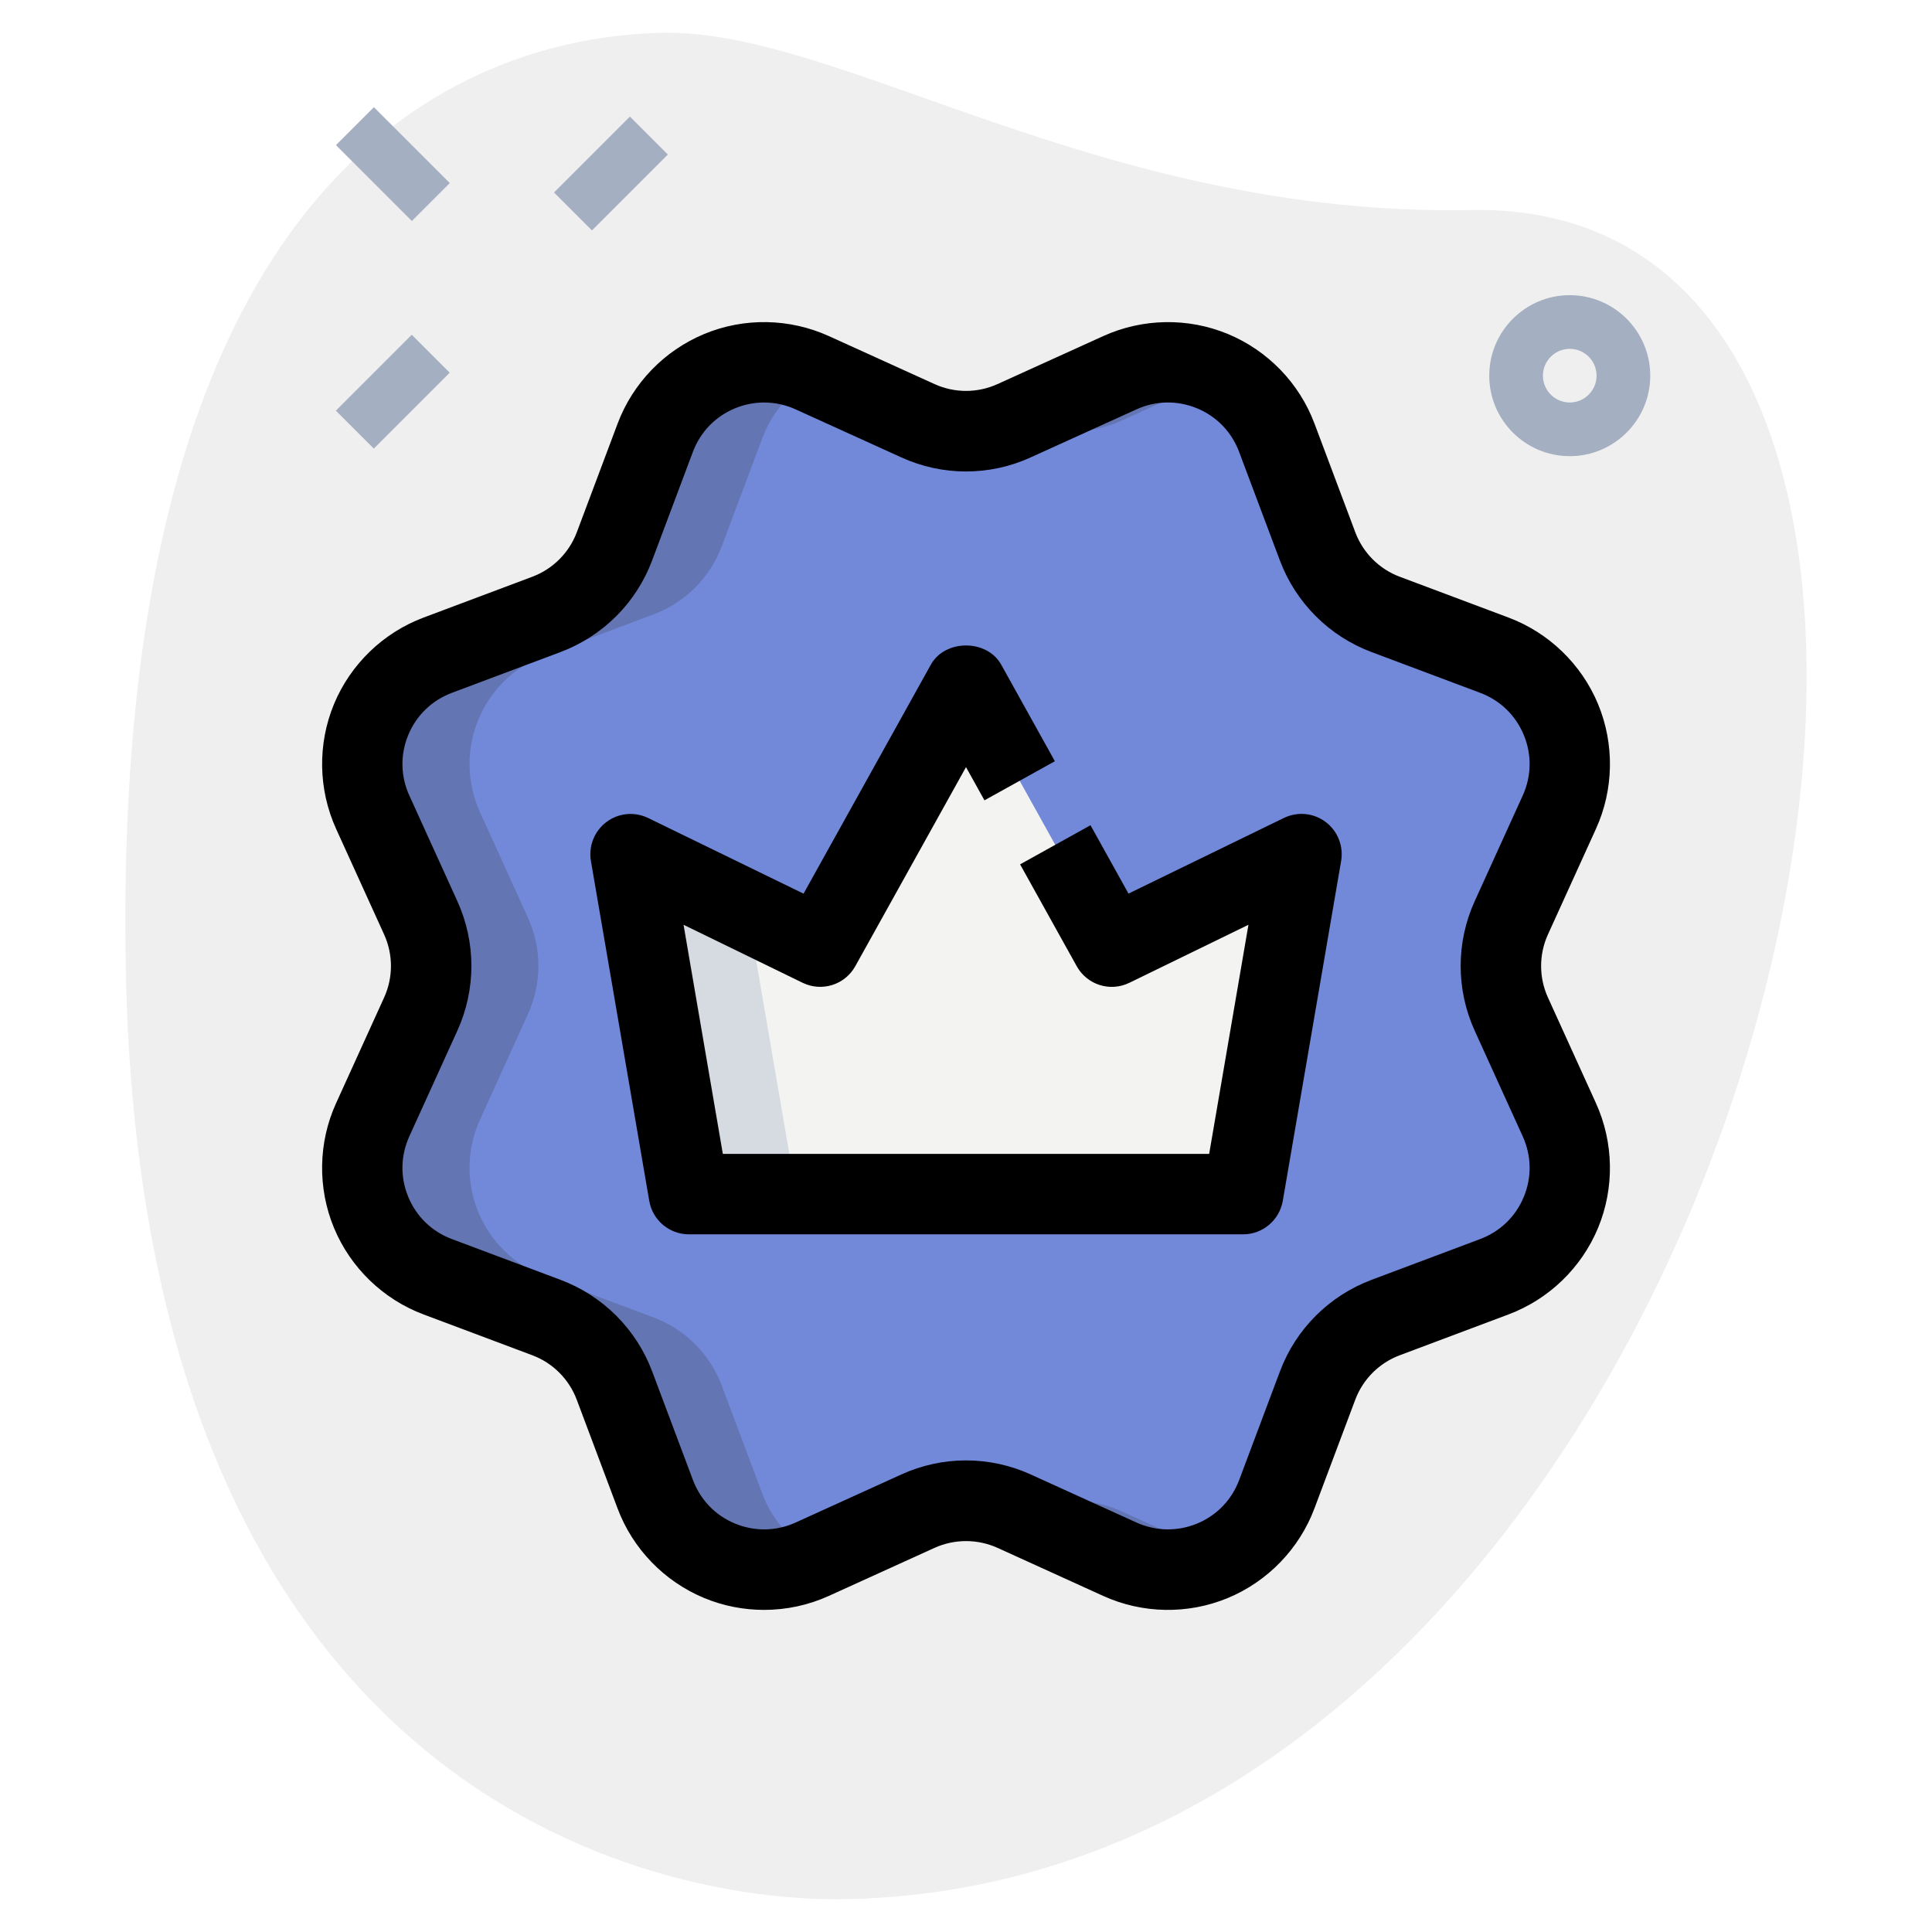
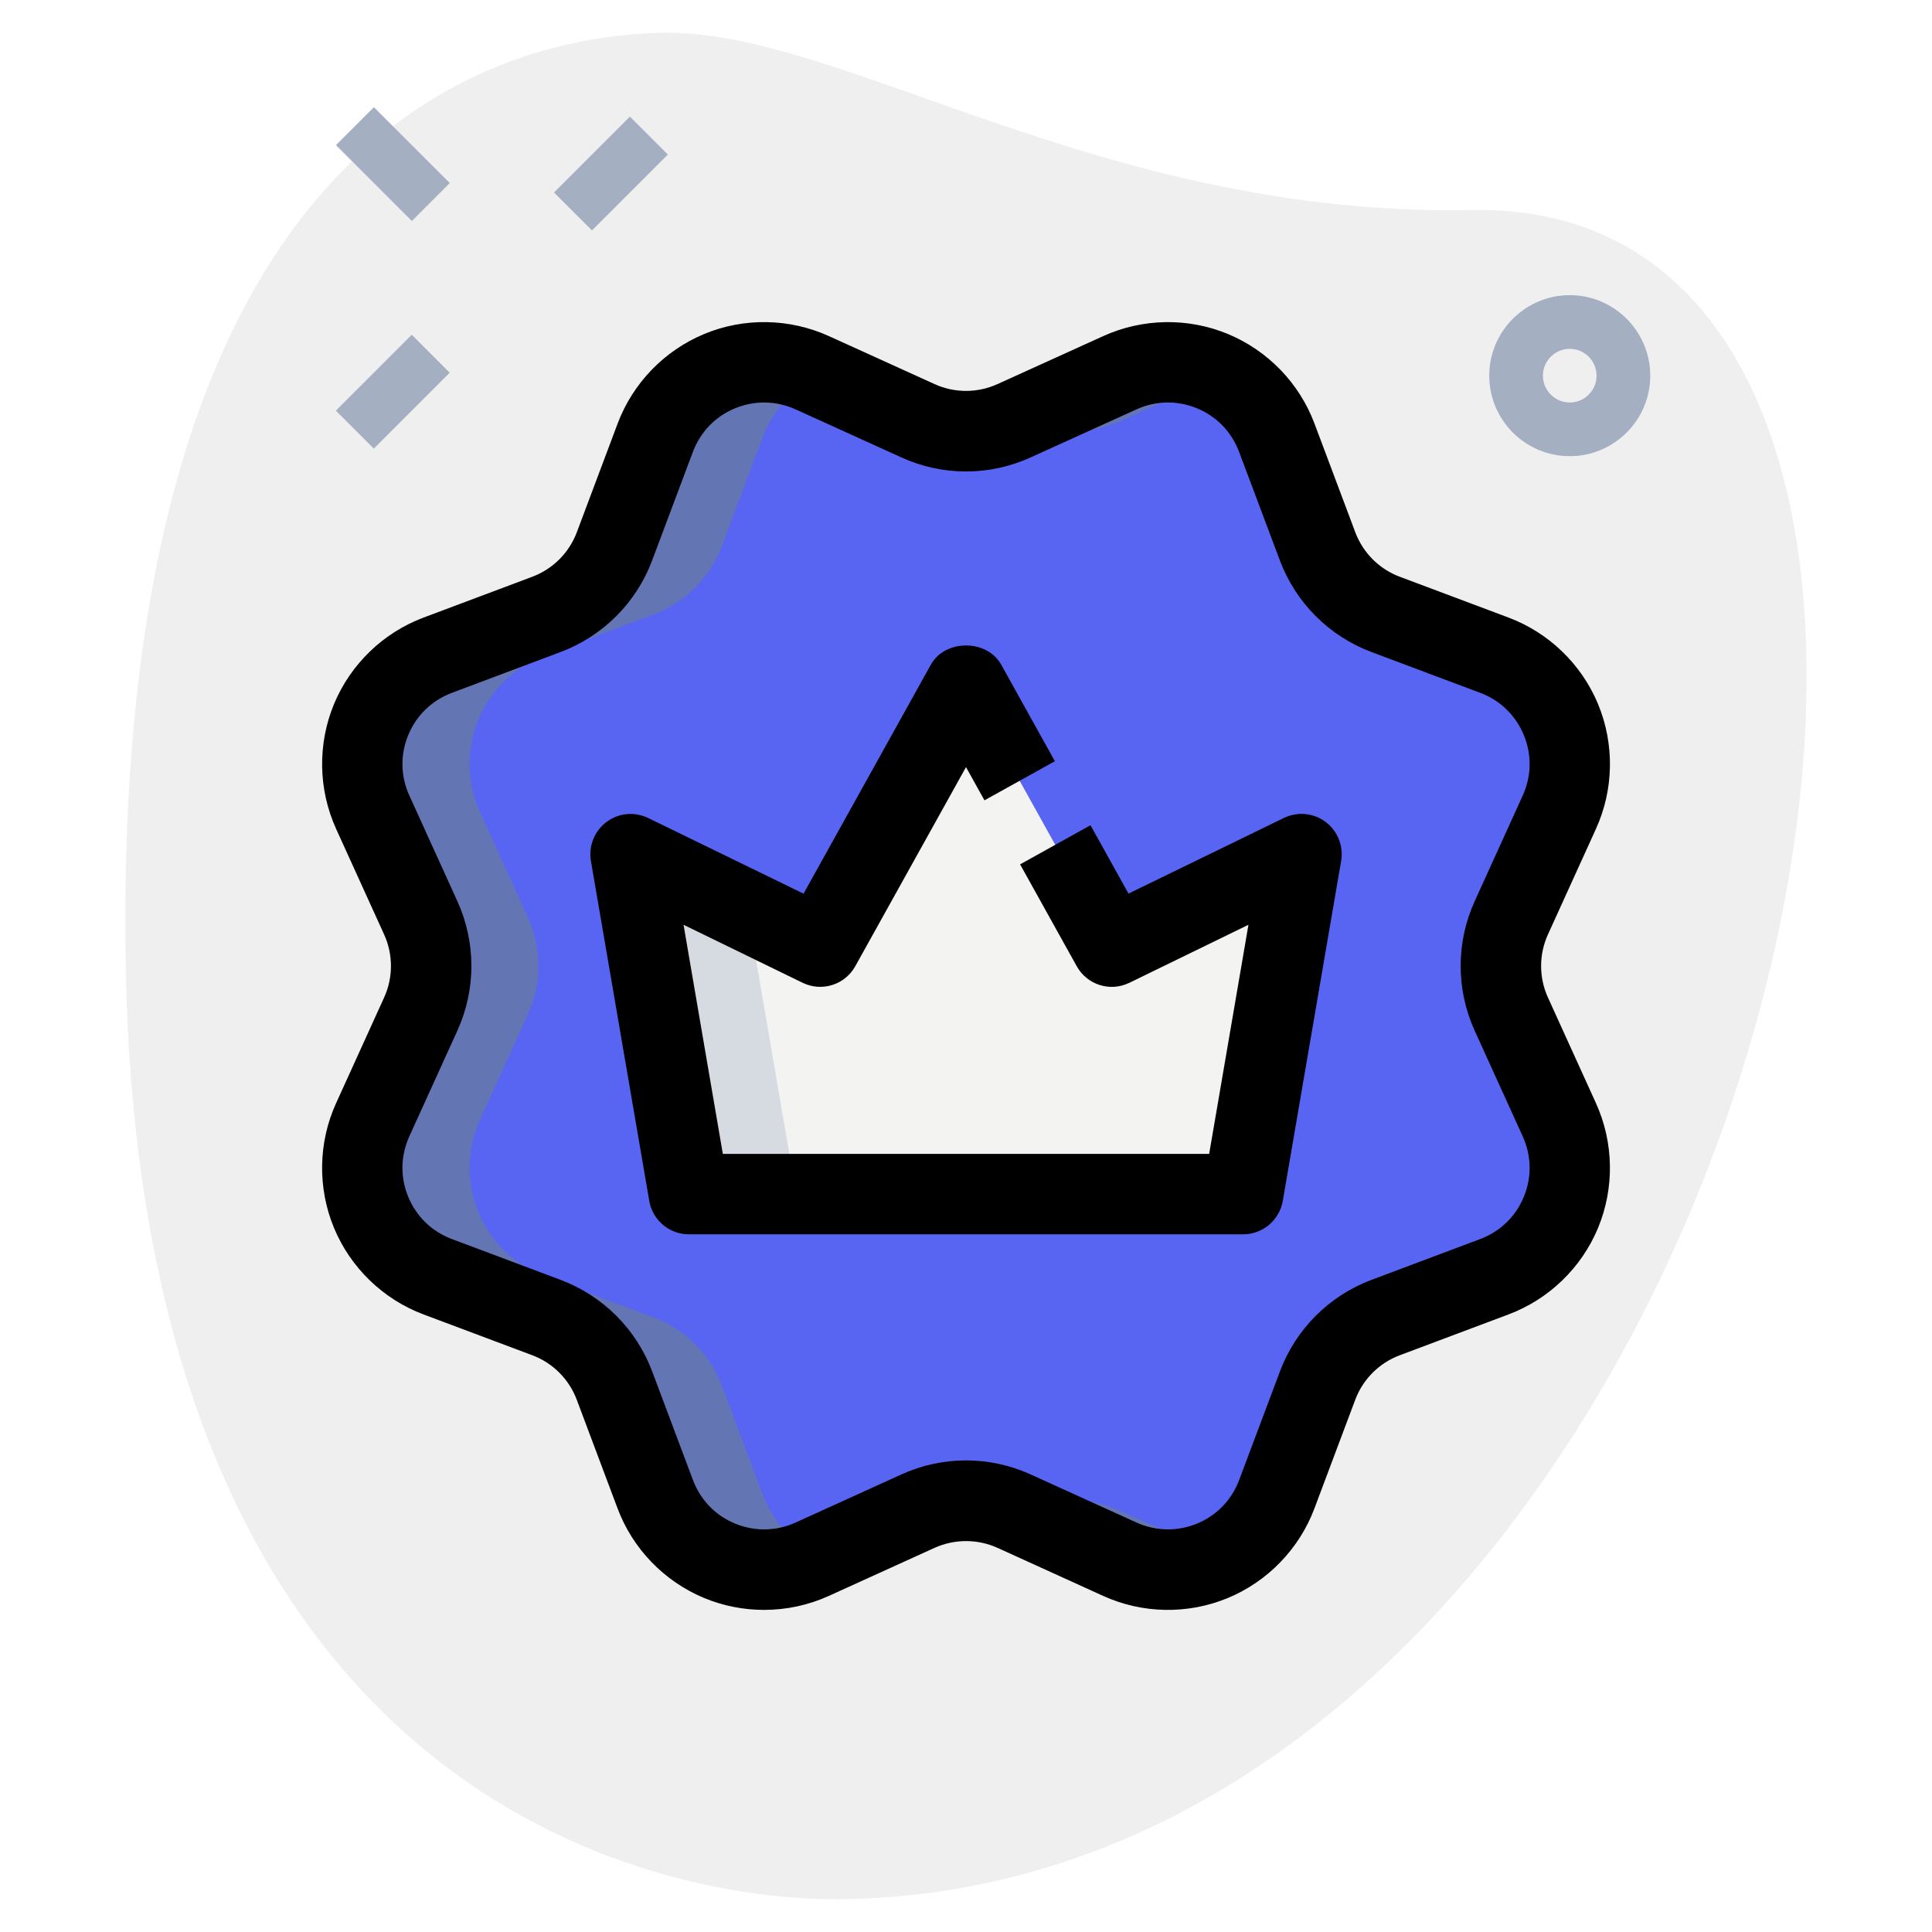
<svg xmlns="http://www.w3.org/2000/svg" version="1.1" width="512" height="512" x="0" y="0" viewBox="0 0 36 36" style="enable-background:new 0 0 512 512" xml:space="preserve" class="">
  <g>
    <g>
      <path d="m27.417 3.914c-6.915.129-11.732-3.365-15.064-3.302s-10.296 2.109-10.009 17.44 9.744 17.404 13.41 17.336c17.163-.321 23.911-31.703 11.663-31.474z" fill="#efefef" data-original="#efefef" style="" />
    </g>
    <g>
      <path d="m10.386 2.732h2v1h-2z" fill="#a4afc1" transform="matrix(.707 -.707 .707 .707 1.049 8.998)" data-original="#a4afc1" style="" />
    </g>
    <g>
      <path d="m6.32 6.798h2v1h-2z" fill="#a4afc1" transform="matrix(.707 -.707 .707 .707 -3.016 7.314)" data-original="#a4afc1" style="" />
    </g>
    <g>
      <path d="m6.821 2.056h1v2h-1z" fill="#a4afc1" transform="matrix(.707 -.707 .707 .707 -.016 6.073)" data-original="#a4afc1" style="" />
    </g>
    <g>
      <path d="m29.25 8.5c-.827 0-1.5-.673-1.5-1.5s.673-1.5 1.5-1.5 1.5.673 1.5 1.5-.673 1.5-1.5 1.5zm0-2c-.276 0-.5.225-.5.5s.224.5.5.5.5-.225.5-.5-.224-.5-.5-.5z" fill="#a4afc1" data-original="#a4afc1" style="" />
    </g>
    <g>
-       <path d="m18.897 7.839 1.969-.895c1.142-.519 2.485.037 2.926 1.212l.76 2.025c.22.586.682 1.048 1.268 1.268l2.025.76c1.175.441 1.731 1.784 1.212 2.926l-.895 1.969c-.259.57-.259 1.223 0 1.793l.895 1.969c.519 1.142-.037 2.485-1.212 2.926l-2.025.76c-.586.22-1.048.682-1.268 1.268l-.76 2.025c-.441 1.175-1.784 1.731-2.926 1.212l-1.969-.895c-.57-.259-1.223-.259-1.793 0l-1.969.895c-1.142.519-2.485-.037-2.926-1.212l-.76-2.025c-.22-.586-.682-1.048-1.268-1.268l-2.025-.76c-1.175-.441-1.731-1.784-1.212-2.926l.895-1.969c.259-.57.259-1.223 0-1.793l-.895-1.969c-.519-1.142.037-2.485 1.212-2.926l2.025-.76c.586-.22 1.048-.682 1.268-1.268l.76-2.025c.441-1.175 1.784-1.731 2.926-1.212l1.969.895c.569.259 1.223.259 1.793 0z" fill="#7289da" data-original="#2fdf84" style="" class="" />
+       <path d="m18.897 7.839 1.969-.895c1.142-.519 2.485.037 2.926 1.212l.76 2.025c.22.586.682 1.048 1.268 1.268l2.025.76c1.175.441 1.731 1.784 1.212 2.926l-.895 1.969c-.259.57-.259 1.223 0 1.793l.895 1.969c.519 1.142-.037 2.485-1.212 2.926l-2.025.76c-.586.22-1.048.682-1.268 1.268l-.76 2.025c-.441 1.175-1.784 1.731-2.926 1.212l-1.969-.895c-.57-.259-1.223-.259-1.793 0l-1.969.895c-1.142.519-2.485-.037-2.926-1.212l-.76-2.025c-.22-.586-.682-1.048-1.268-1.268l-2.025-.76c-1.175-.441-1.731-1.784-1.212-2.926l.895-1.969c.259-.57.259-1.223 0-1.793l-.895-1.969c-.519-1.142.037-2.485 1.212-2.926l2.025-.76c.586-.22 1.048-.682 1.268-1.268l.76-2.025c.441-1.175 1.784-1.731 2.926-1.212l1.969.895c.569.259 1.223.259 1.793 0z" fill="#5865F2" data-original="#2fdf84" style="" class="" />
    </g>
    <g>
      <path d="m12.837 22.25-1.087-6.333 3.533 1.721 2.717-4.888 2.717 4.888 3.533-1.721-1.087 6.333z" fill="#f3f3f1" data-original="#f3f3f1" style="" />
    </g>
    <g>
      <path d="m11.75 15.917 1.087 6.333h2l-.905-5.27z" fill="#d5dbe1" data-original="#d5dbe1" style="" />
    </g>
    <g>
      <path d="m19.103 7.839c.57.259 1.223.259 1.793 0l1.85-.841c-.567-.29-1.252-.34-1.881-.054l-1.865.848z" fill="#6375b3" data-original="#00b871" style="" class="" />
    </g>
    <g>
      <path d="m14.209 27.843-.76-2.025c-.22-.586-.682-1.048-1.268-1.268l-2.025-.76c-1.175-.441-1.731-1.784-1.212-2.926l.894-1.969c.259-.57.259-1.223 0-1.793l-.894-1.969c-.519-1.142.037-2.485 1.212-2.926l2.025-.76c.586-.22 1.048-.682 1.268-1.268l.76-2.025c.198-.528.583-.921 1.045-1.158l-.119-.054c-1.142-.519-2.485.037-2.926 1.212l-.76 2.025c-.22.586-.682 1.048-1.268 1.268l-2.025.76c-1.175.441-1.731 1.784-1.212 2.926l.894 1.969c.259.57.259 1.223 0 1.793l-.894 1.969c-.519 1.142.037 2.485 1.212 2.926l2.025.76c.586.22 1.048.682 1.268 1.268l.76 2.025c.441 1.175 1.784 1.731 2.926 1.212l.119-.054c-.462-.237-.847-.63-1.045-1.158z" fill="#6375b3" data-original="#00b871" style="" class="" />
    </g>
    <g>
      <path d="m20.897 28.161c-.57-.259-1.223-.259-1.793 0l-.104.047 1.865.847c.629.286 1.315.236 1.881-.054z" fill="#6375b3" data-original="#00b871" style="" class="" />
    </g>
    <g>
      <path d="m14.238 29.998c-.38 0-.759-.073-1.116-.221-.744-.309-1.333-.917-1.615-1.671l-.76-2.024c-.144-.383-.446-.686-.829-.829l-2.025-.76c-.753-.282-1.362-.871-1.67-1.614-.308-.744-.294-1.591.04-2.324l.895-1.969c.169-.372.169-.8 0-1.172l-.895-1.969c-.333-.733-.348-1.58-.04-2.324.308-.743.917-1.332 1.671-1.614l2.024-.76c.384-.144.686-.446.83-.829l.76-2.024c.283-.754.871-1.362 1.615-1.671.743-.309 1.59-.293 2.323.04l1.968.894c.372.169.799.17 1.172 0h.001l1.969-.894c.733-.333 1.58-.348 2.323-.04.744.309 1.333.917 1.615 1.671l.76 2.024c.144.383.446.686.829.829l2.025.76c.753.282 1.362.871 1.67 1.614.308.744.294 1.591-.04 2.324l-.895 1.969c-.169.372-.169.8 0 1.172l.895 1.969c.333.733.348 1.58.04 2.324-.308.743-.917 1.332-1.671 1.614l-2.024.76c-.384.144-.686.446-.83.829l-.76 2.024c-.283.754-.871 1.362-1.615 1.671-.743.308-1.59.294-2.323-.04l-1.968-.895c-.373-.168-.8-.168-1.173 0l-1.969.895c-.382.174-.795.261-1.207.261zm0-22.498c-.183 0-.367.036-.542.108-.367.152-.645.44-.785.812l-.76 2.024c-.295.788-.918 1.41-1.707 1.706l-2.024.76c-.372.14-.66.418-.812.784s-.145.768.019 1.129l.895 1.969c.349.768.349 1.646 0 2.414l-.895 1.969c-.164.361-.171.763-.019 1.129s.44.645.812.784l2.025.76c.789.296 1.411.918 1.707 1.706l.76 2.024c.14.372.418.66.785.812.367.15.767.144 1.128-.02l1.969-.895c.767-.35 1.646-.35 2.413 0l1.969.895c.362.163.762.17 1.129.02.367-.152.645-.44.785-.812l.76-2.024c.295-.788.918-1.41 1.707-1.706l2.024-.76c.372-.14.66-.418.812-.784s.145-.768-.019-1.129l-.895-1.969c-.349-.768-.349-1.646 0-2.414l.895-1.969c.164-.361.171-.763.019-1.129s-.44-.645-.812-.784l-2.025-.76c-.789-.296-1.411-.918-1.707-1.706l-.76-2.024c-.14-.372-.418-.66-.785-.812-.367-.151-.768-.144-1.128.02l-1.969.894c-.767.351-1.646.351-2.414 0l-1.968-.894c-.188-.085-.387-.128-.587-.128z" fill="#000000" data-original="#000000" style="" />
    </g>
    <g>
      <path d="m23.163 23h-10.326c-.365 0-.677-.263-.739-.623l-1.087-6.333c-.047-.277.064-.558.289-.727.225-.17.525-.197.779-.074l2.894 1.409 2.372-4.267c.264-.477 1.046-.477 1.311 0l1 1.799-1.312.729-.344-.619-2.062 3.708c-.193.349-.625.486-.984.31l-2.217-1.08.732 4.269h9.062l.732-4.269-2.217 1.08c-.36.177-.791.039-.984-.31l-1.054-1.896 1.312-.729.708 1.274 2.894-1.409c.253-.123.554-.096.779.074.225.169.336.449.289.727l-1.087 6.333c-.063.361-.375.624-.74.624z" fill="#000000" data-original="#000000" style="" />
    </g>
  </g>
</svg>
